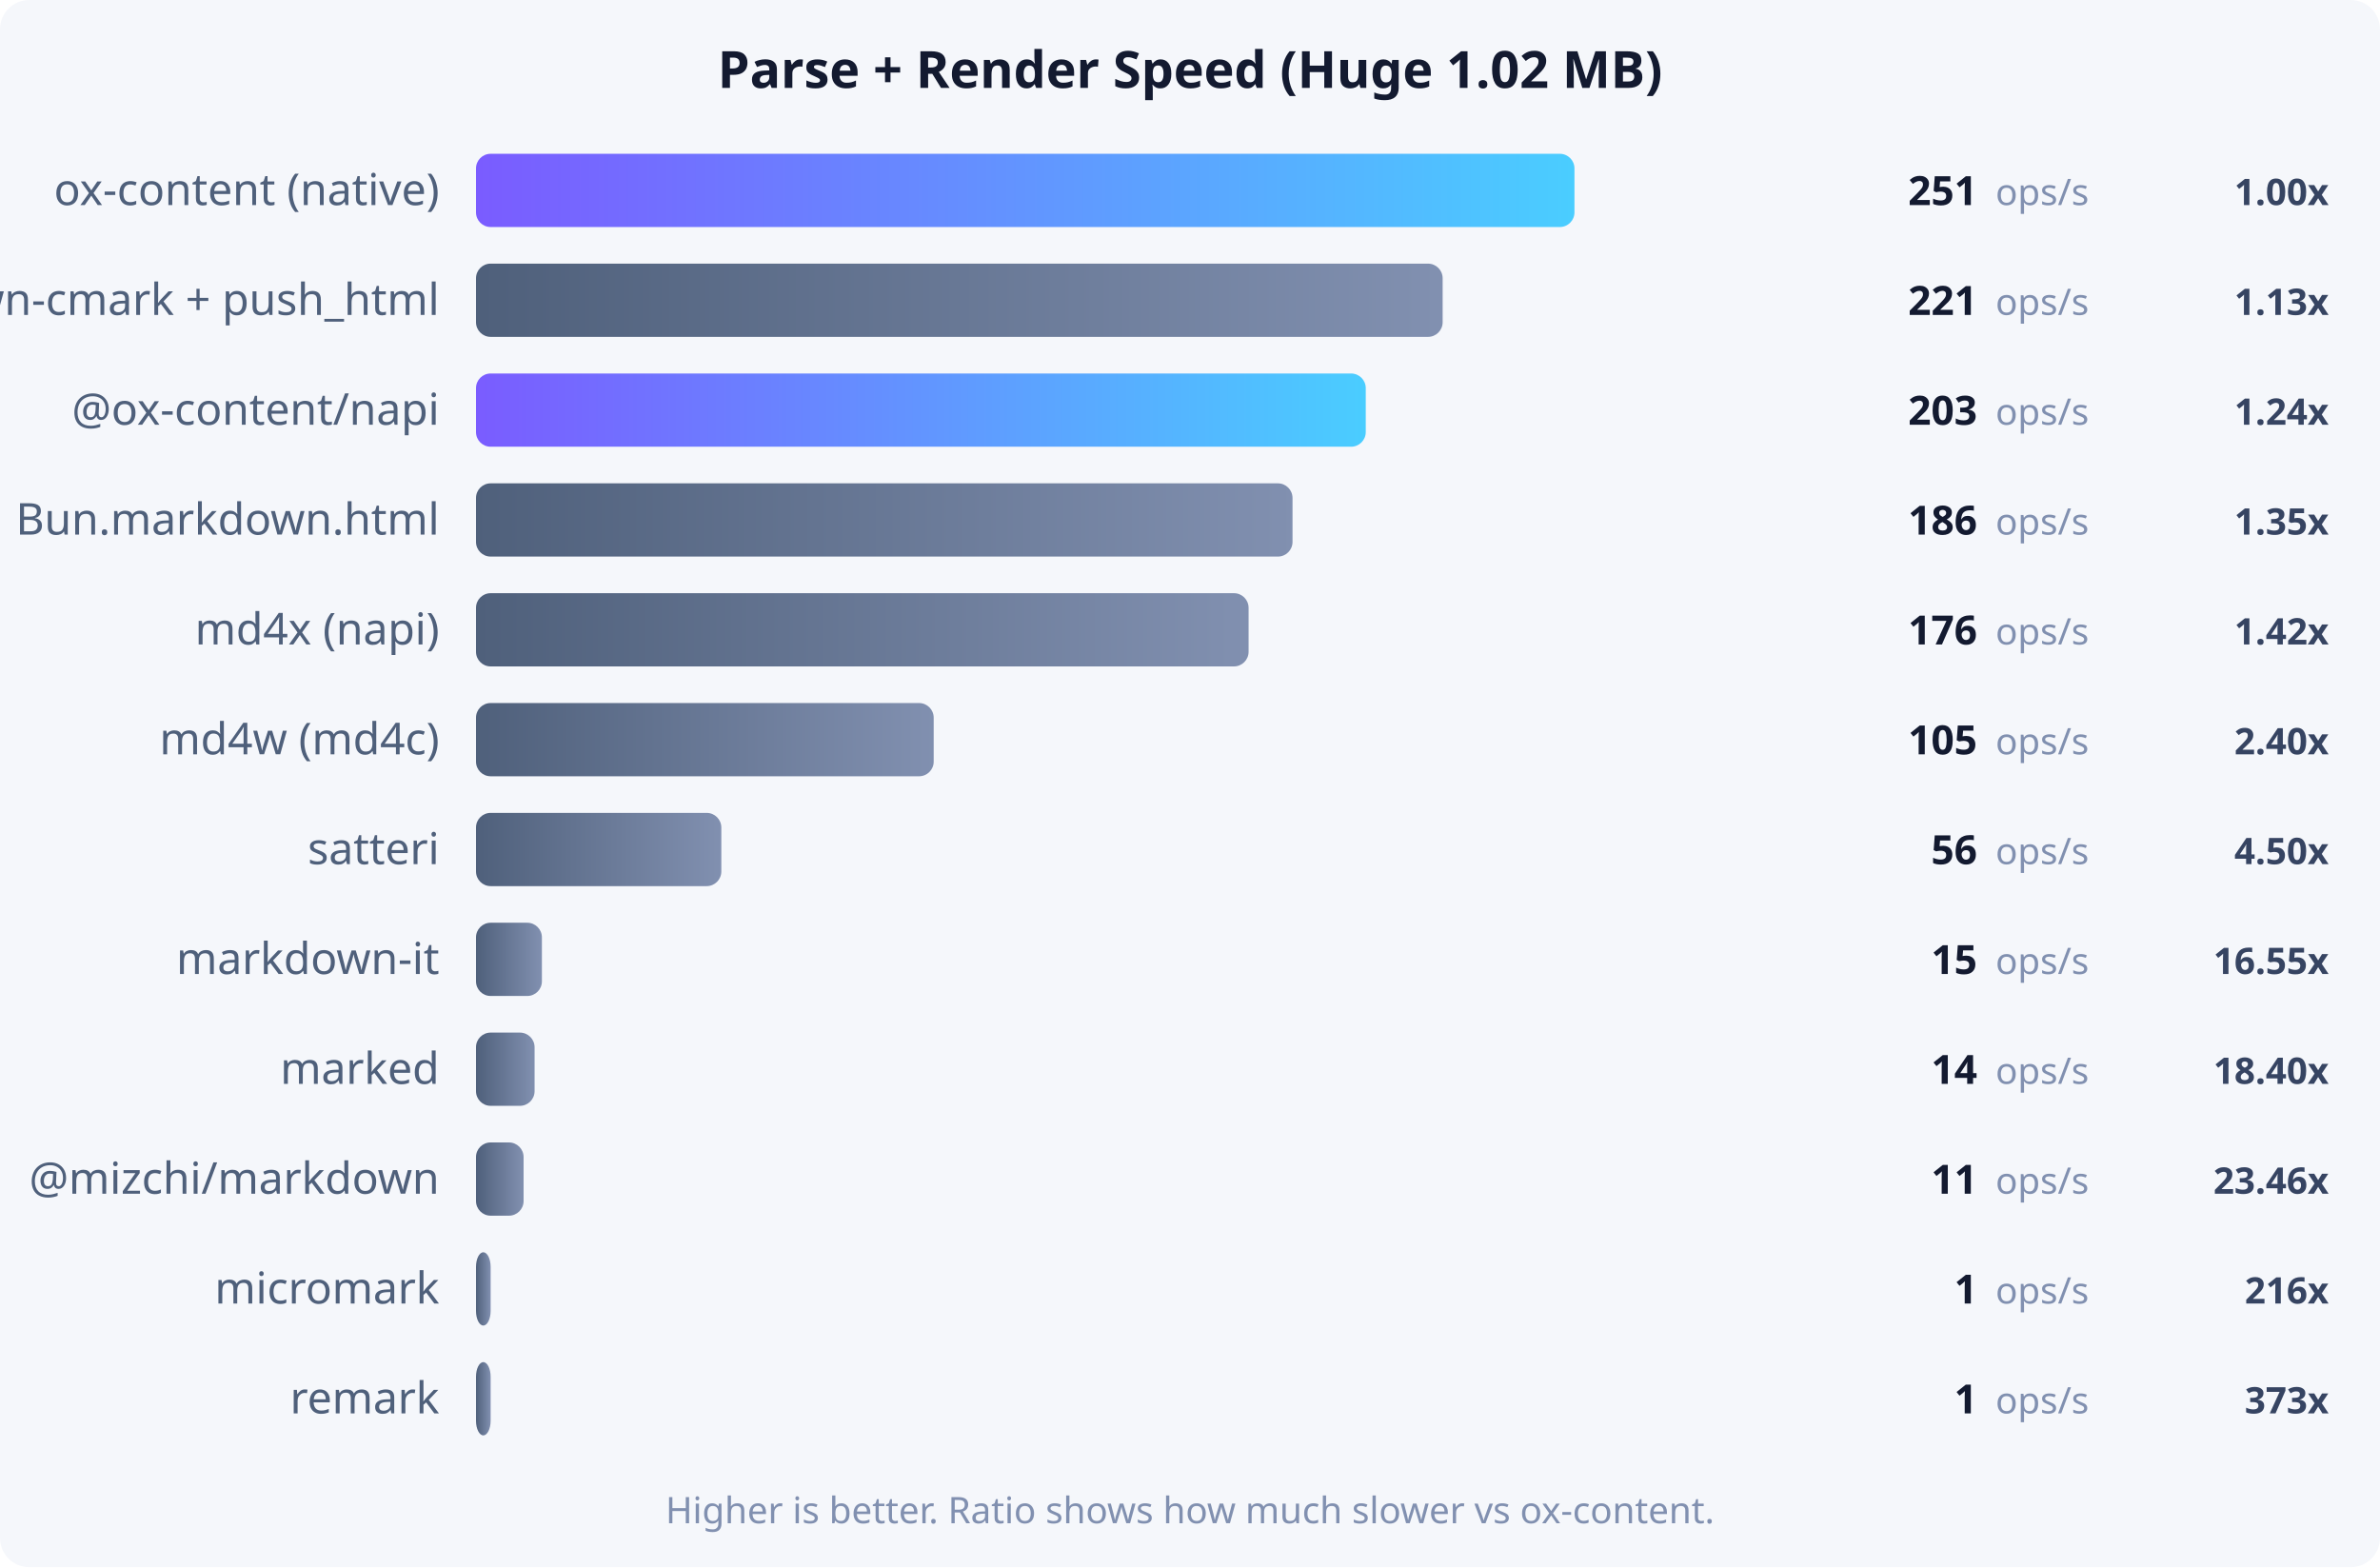
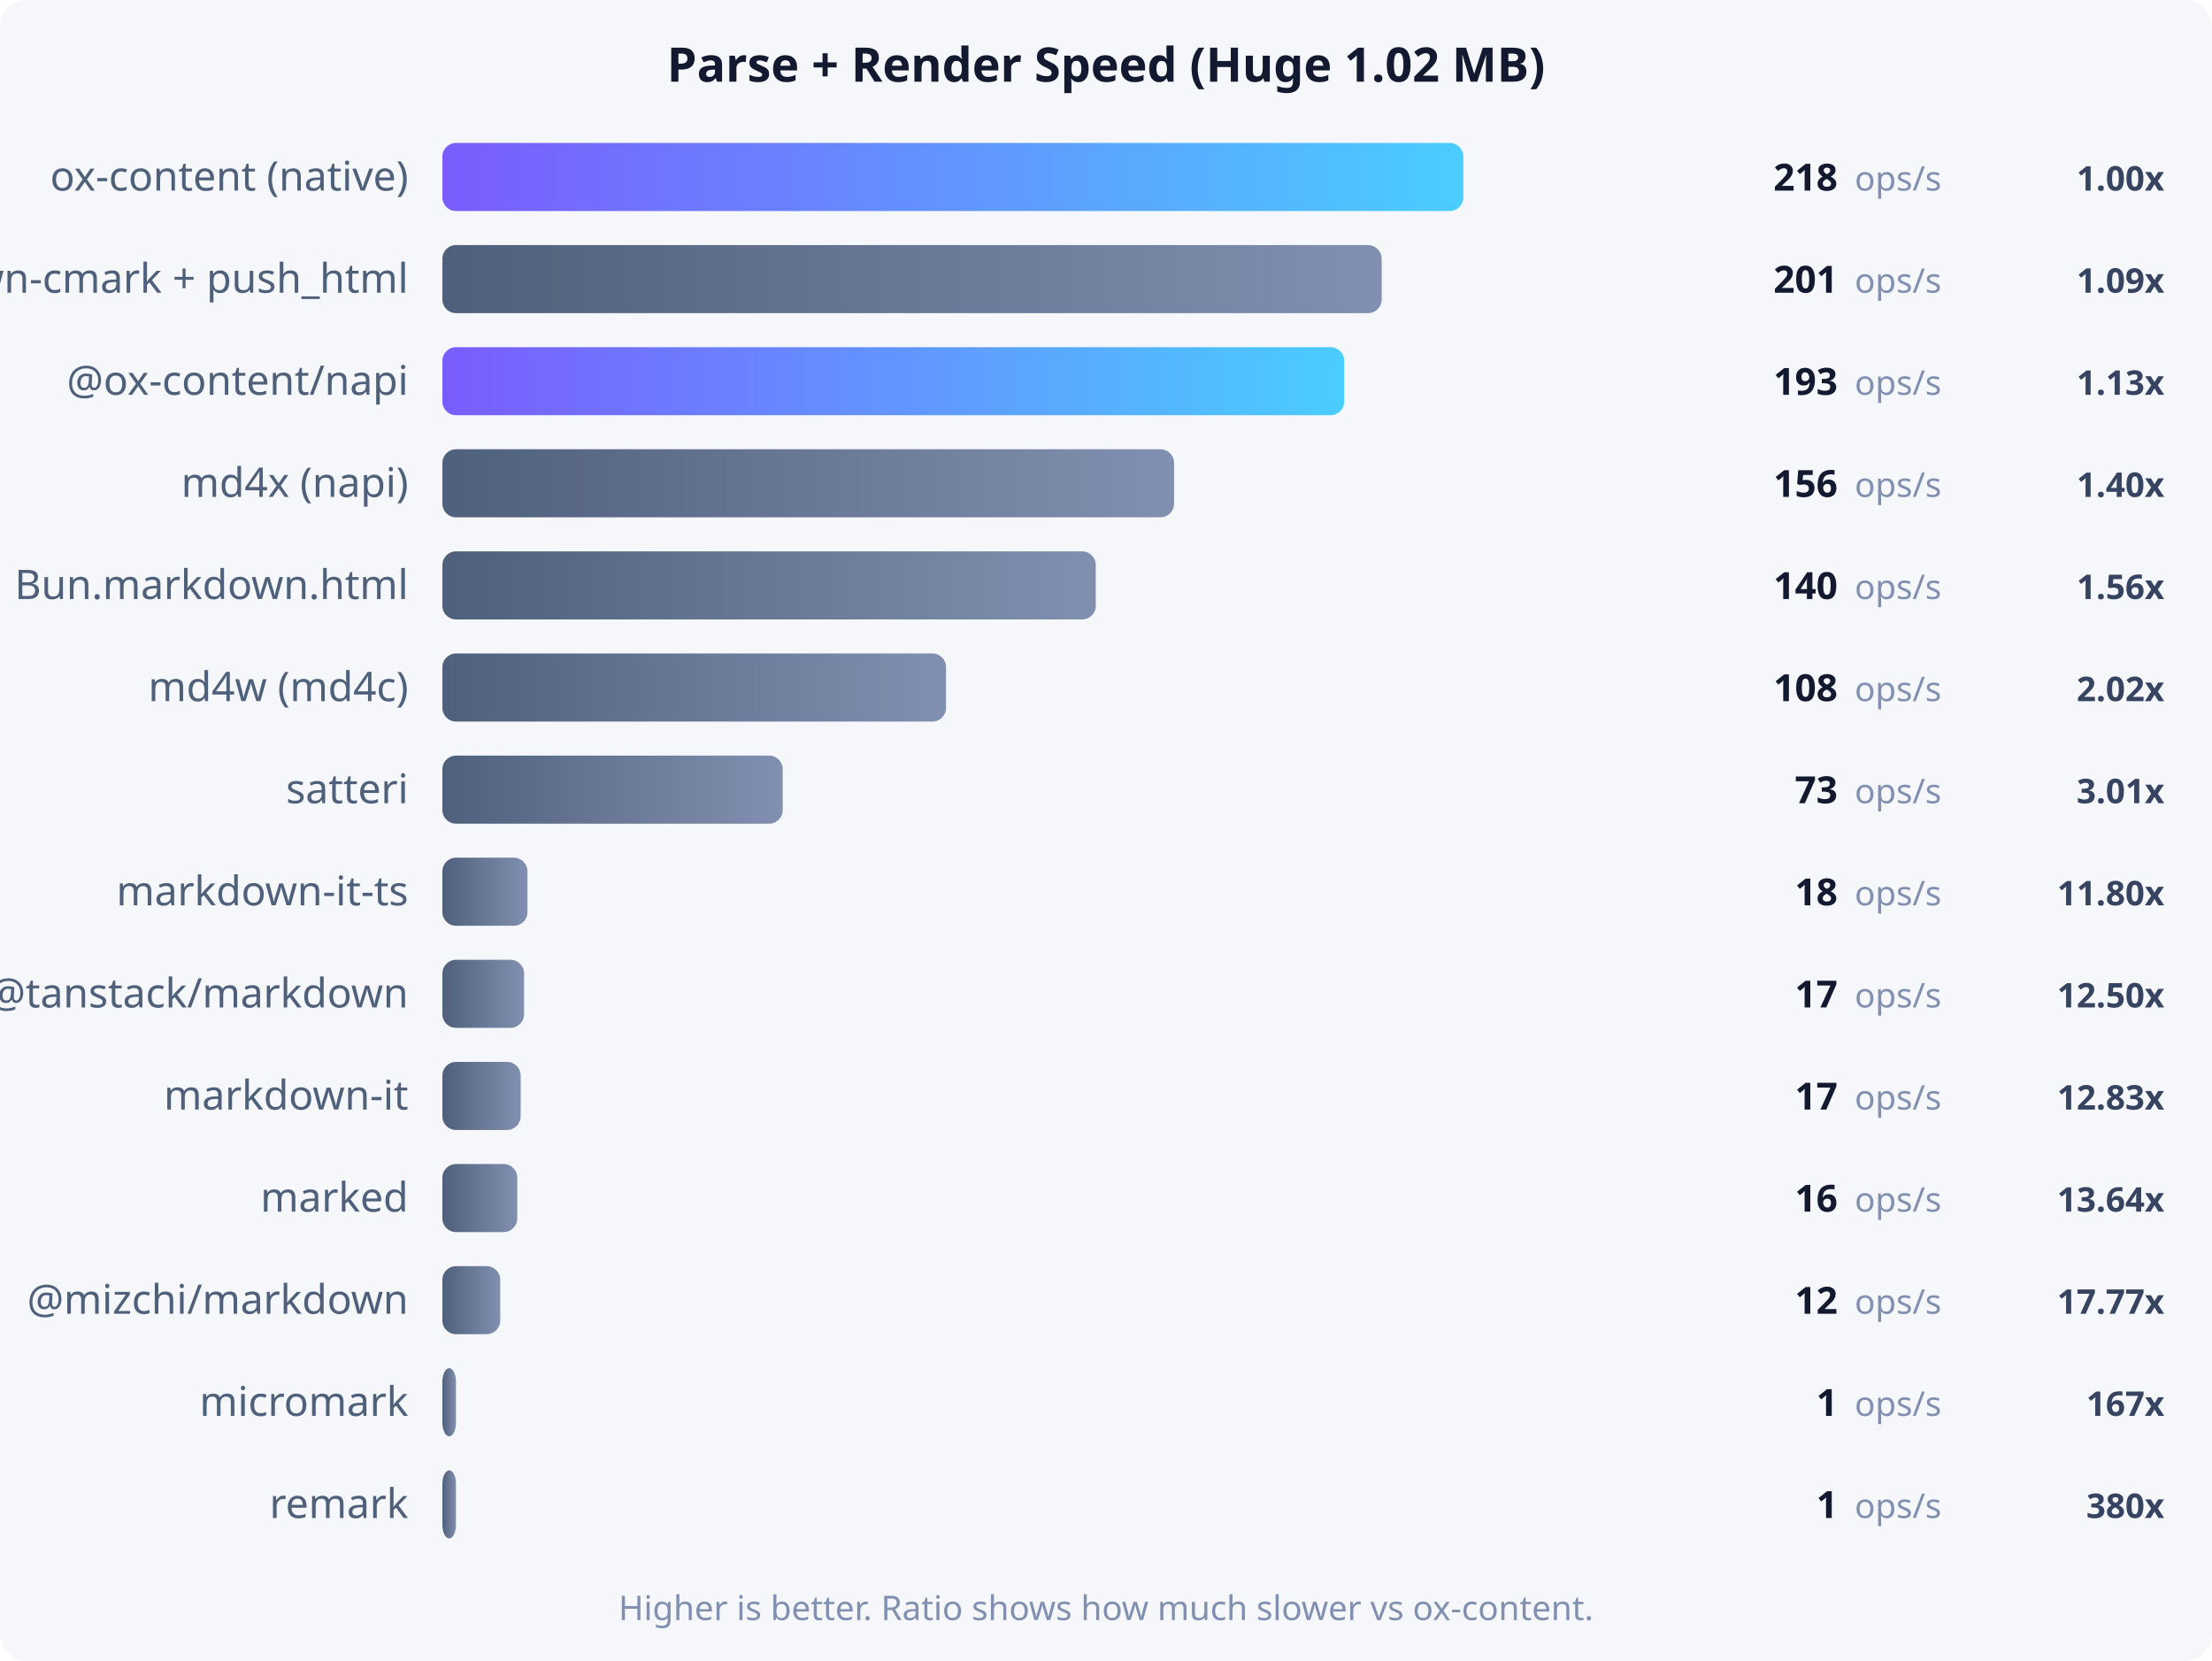
- <svg xmlns="http://www.w3.org/2000/svg" viewBox="0 0 650 428">
+ <svg xmlns="http://www.w3.org/2000/svg" viewBox="0 0 650 488">
  <defs>
    <linearGradient id="oxGrad" x1="0%" y1="0%" x2="100%" y2="0%">
      <stop offset="0%" style="stop-color:#7a5cff" />
      <stop offset="100%" style="stop-color:#4acdff" />
    </linearGradient>
    <linearGradient id="grayGrad" x1="0%" y1="0%" x2="100%" y2="0%">
      <stop offset="0%" style="stop-color:#4f607b" />
      <stop offset="100%" style="stop-color:#8190b0" />
    </linearGradient>
  </defs>
  <style>
    .title { font: bold 14px IBM Plex Sans, system-ui, sans-serif; fill: #131a30; }
    .label { font: 12px IBM Plex Sans, system-ui, sans-serif; fill: #4f607b; }
    .value { font: bold 11px IBM Plex Sans, system-ui, sans-serif; fill: #131a30; }
    .unit { font: 10px IBM Plex Sans, system-ui, sans-serif; fill: #8190b0; }
    .ratio { font: bold 10px IBM Plex Sans, system-ui, sans-serif; fill: #364462; }
  </style>
-   <rect width="650" height="428" fill="#f5f7fb" rx="8" />
+   <rect width="650" height="488" fill="#f5f7fb" rx="8" />
  <text x="325" y="24" text-anchor="middle" class="title">Parse + Render Speed (Huge 1.02 MB)</text>
  <text x="120" y="56" text-anchor="end" class="label">ox-content (native)</text>
  <rect x="130" y="42" width="300" height="20" rx="4" fill="url(#oxGrad)" />
-   <text x="540" y="56" text-anchor="end" class="value">251</text>
+   <text x="540" y="56" text-anchor="end" class="value">218</text>
  <text x="545" y="56" class="unit">ops/s</text>
  <text x="636" y="56" text-anchor="end" class="ratio">1.00x</text>
  <text x="120" y="86" text-anchor="end" class="label">pulldown-cmark + push_html</text>
-   <rect x="130" y="72" width="264" height="20" rx="4" fill="url(#grayGrad)" />
-   <text x="540" y="86" text-anchor="end" class="value">221</text>
+   <rect x="130" y="72" width="276" height="20" rx="4" fill="url(#grayGrad)" />
+   <text x="540" y="86" text-anchor="end" class="value">201</text>
  <text x="545" y="86" class="unit">ops/s</text>
-   <text x="636" y="86" text-anchor="end" class="ratio">1.13x</text>
+   <text x="636" y="86" text-anchor="end" class="ratio">1.09x</text>
  <text x="120" y="116" text-anchor="end" class="label">@ox-content/napi</text>
-   <rect x="130" y="102" width="243" height="20" rx="4" fill="url(#oxGrad)" />
-   <text x="540" y="116" text-anchor="end" class="value">203</text>
+   <rect x="130" y="102" width="265" height="20" rx="4" fill="url(#oxGrad)" />
+   <text x="540" y="116" text-anchor="end" class="value">193</text>
  <text x="545" y="116" class="unit">ops/s</text>
-   <text x="636" y="116" text-anchor="end" class="ratio">1.24x</text>
-   <text x="120" y="146" text-anchor="end" class="label">Bun.markdown.html</text>
-   <rect x="130" y="132" width="223" height="20" rx="4" fill="url(#grayGrad)" />
-   <text x="540" y="146" text-anchor="end" class="value">186</text>
+   <text x="636" y="116" text-anchor="end" class="ratio">1.13x</text>
+   <text x="120" y="146" text-anchor="end" class="label">md4x (napi)</text>
+   <rect x="130" y="132" width="215" height="20" rx="4" fill="url(#grayGrad)" />
+   <text x="540" y="146" text-anchor="end" class="value">156</text>
  <text x="545" y="146" class="unit">ops/s</text>
-   <text x="636" y="146" text-anchor="end" class="ratio">1.35x</text>
-   <text x="120" y="176" text-anchor="end" class="label">md4x (napi)</text>
-   <rect x="130" y="162" width="211" height="20" rx="4" fill="url(#grayGrad)" />
-   <text x="540" y="176" text-anchor="end" class="value">176</text>
+   <text x="636" y="146" text-anchor="end" class="ratio">1.40x</text>
+   <text x="120" y="176" text-anchor="end" class="label">Bun.markdown.html</text>
+   <rect x="130" y="162" width="192" height="20" rx="4" fill="url(#grayGrad)" />
+   <text x="540" y="176" text-anchor="end" class="value">140</text>
  <text x="545" y="176" class="unit">ops/s</text>
-   <text x="636" y="176" text-anchor="end" class="ratio">1.42x</text>
+   <text x="636" y="176" text-anchor="end" class="ratio">1.56x</text>
  <text x="120" y="206" text-anchor="end" class="label">md4w (md4c)</text>
-   <rect x="130" y="192" width="125" height="20" rx="4" fill="url(#grayGrad)" />
-   <text x="540" y="206" text-anchor="end" class="value">105</text>
+   <rect x="130" y="192" width="148" height="20" rx="4" fill="url(#grayGrad)" />
+   <text x="540" y="206" text-anchor="end" class="value">108</text>
  <text x="545" y="206" class="unit">ops/s</text>
-   <text x="636" y="206" text-anchor="end" class="ratio">2.40x</text>
+   <text x="636" y="206" text-anchor="end" class="ratio">2.02x</text>
  <text x="120" y="236" text-anchor="end" class="label">satteri</text>
-   <rect x="130" y="222" width="67" height="20" rx="4" fill="url(#grayGrad)" />
-   <text x="540" y="236" text-anchor="end" class="value">56</text>
+   <rect x="130" y="222" width="100" height="20" rx="4" fill="url(#grayGrad)" />
+   <text x="540" y="236" text-anchor="end" class="value">73</text>
  <text x="545" y="236" class="unit">ops/s</text>
-   <text x="636" y="236" text-anchor="end" class="ratio">4.50x</text>
-   <text x="120" y="266" text-anchor="end" class="label">markdown-it</text>
-   <rect x="130" y="252" width="18" height="20" rx="4" fill="url(#grayGrad)" />
-   <text x="540" y="266" text-anchor="end" class="value">15</text>
+   <text x="636" y="236" text-anchor="end" class="ratio">3.01x</text>
+   <text x="120" y="266" text-anchor="end" class="label">markdown-it-ts</text>
+   <rect x="130" y="252" width="25" height="20" rx="4" fill="url(#grayGrad)" />
+   <text x="540" y="266" text-anchor="end" class="value">18</text>
  <text x="545" y="266" class="unit">ops/s</text>
-   <text x="636" y="266" text-anchor="end" class="ratio">16.55x</text>
-   <text x="120" y="296" text-anchor="end" class="label">marked</text>
-   <rect x="130" y="282" width="16" height="20" rx="4" fill="url(#grayGrad)" />
-   <text x="540" y="296" text-anchor="end" class="value">14</text>
+   <text x="636" y="266" text-anchor="end" class="ratio">11.80x</text>
+   <text x="120" y="296" text-anchor="end" class="label">@tanstack/markdown</text>
+   <rect x="130" y="282" width="24" height="20" rx="4" fill="url(#grayGrad)" />
+   <text x="540" y="296" text-anchor="end" class="value">17</text>
  <text x="545" y="296" class="unit">ops/s</text>
-   <text x="636" y="296" text-anchor="end" class="ratio">18.40x</text>
-   <text x="120" y="326" text-anchor="end" class="label">@mizchi/markdown</text>
-   <rect x="130" y="312" width="13" height="20" rx="4" fill="url(#grayGrad)" />
-   <text x="540" y="326" text-anchor="end" class="value">11</text>
+   <text x="636" y="296" text-anchor="end" class="ratio">12.50x</text>
+   <text x="120" y="326" text-anchor="end" class="label">markdown-it</text>
+   <rect x="130" y="312" width="23" height="20" rx="4" fill="url(#grayGrad)" />
+   <text x="540" y="326" text-anchor="end" class="value">17</text>
  <text x="545" y="326" class="unit">ops/s</text>
-   <text x="636" y="326" text-anchor="end" class="ratio">23.46x</text>
-   <text x="120" y="356" text-anchor="end" class="label">micromark</text>
-   <rect x="130" y="342" width="4" height="20" rx="4" fill="url(#grayGrad)" />
-   <text x="540" y="356" text-anchor="end" class="value">1</text>
+   <text x="636" y="326" text-anchor="end" class="ratio">12.83x</text>
+   <text x="120" y="356" text-anchor="end" class="label">marked</text>
+   <rect x="130" y="342" width="22" height="20" rx="4" fill="url(#grayGrad)" />
+   <text x="540" y="356" text-anchor="end" class="value">16</text>
  <text x="545" y="356" class="unit">ops/s</text>
-   <text x="636" y="356" text-anchor="end" class="ratio">216x</text>
-   <text x="120" y="386" text-anchor="end" class="label">remark</text>
-   <rect x="130" y="372" width="4" height="20" rx="4" fill="url(#grayGrad)" />
-   <text x="540" y="386" text-anchor="end" class="value">1</text>
+   <text x="636" y="356" text-anchor="end" class="ratio">13.64x</text>
+   <text x="120" y="386" text-anchor="end" class="label">@mizchi/markdown</text>
+   <rect x="130" y="372" width="17" height="20" rx="4" fill="url(#grayGrad)" />
+   <text x="540" y="386" text-anchor="end" class="value">12</text>
  <text x="545" y="386" class="unit">ops/s</text>
-   <text x="636" y="386" text-anchor="end" class="ratio">373x</text>
-   <text x="325" y="416" text-anchor="middle" class="unit">Higher is better. Ratio shows how much slower vs ox-content.</text>
+   <text x="636" y="386" text-anchor="end" class="ratio">17.77x</text>
+   <text x="120" y="416" text-anchor="end" class="label">micromark</text>
+   <rect x="130" y="402" width="4" height="20" rx="4" fill="url(#grayGrad)" />
+   <text x="540" y="416" text-anchor="end" class="value">1</text>
+   <text x="545" y="416" class="unit">ops/s</text>
+   <text x="636" y="416" text-anchor="end" class="ratio">167x</text>
+   <text x="120" y="446" text-anchor="end" class="label">remark</text>
+   <rect x="130" y="432" width="4" height="20" rx="4" fill="url(#grayGrad)" />
+   <text x="540" y="446" text-anchor="end" class="value">1</text>
+   <text x="545" y="446" class="unit">ops/s</text>
+   <text x="636" y="446" text-anchor="end" class="ratio">380x</text>
+   <text x="325" y="476" text-anchor="middle" class="unit">Higher is better. Ratio shows how much slower vs ox-content.</text>
</svg>
